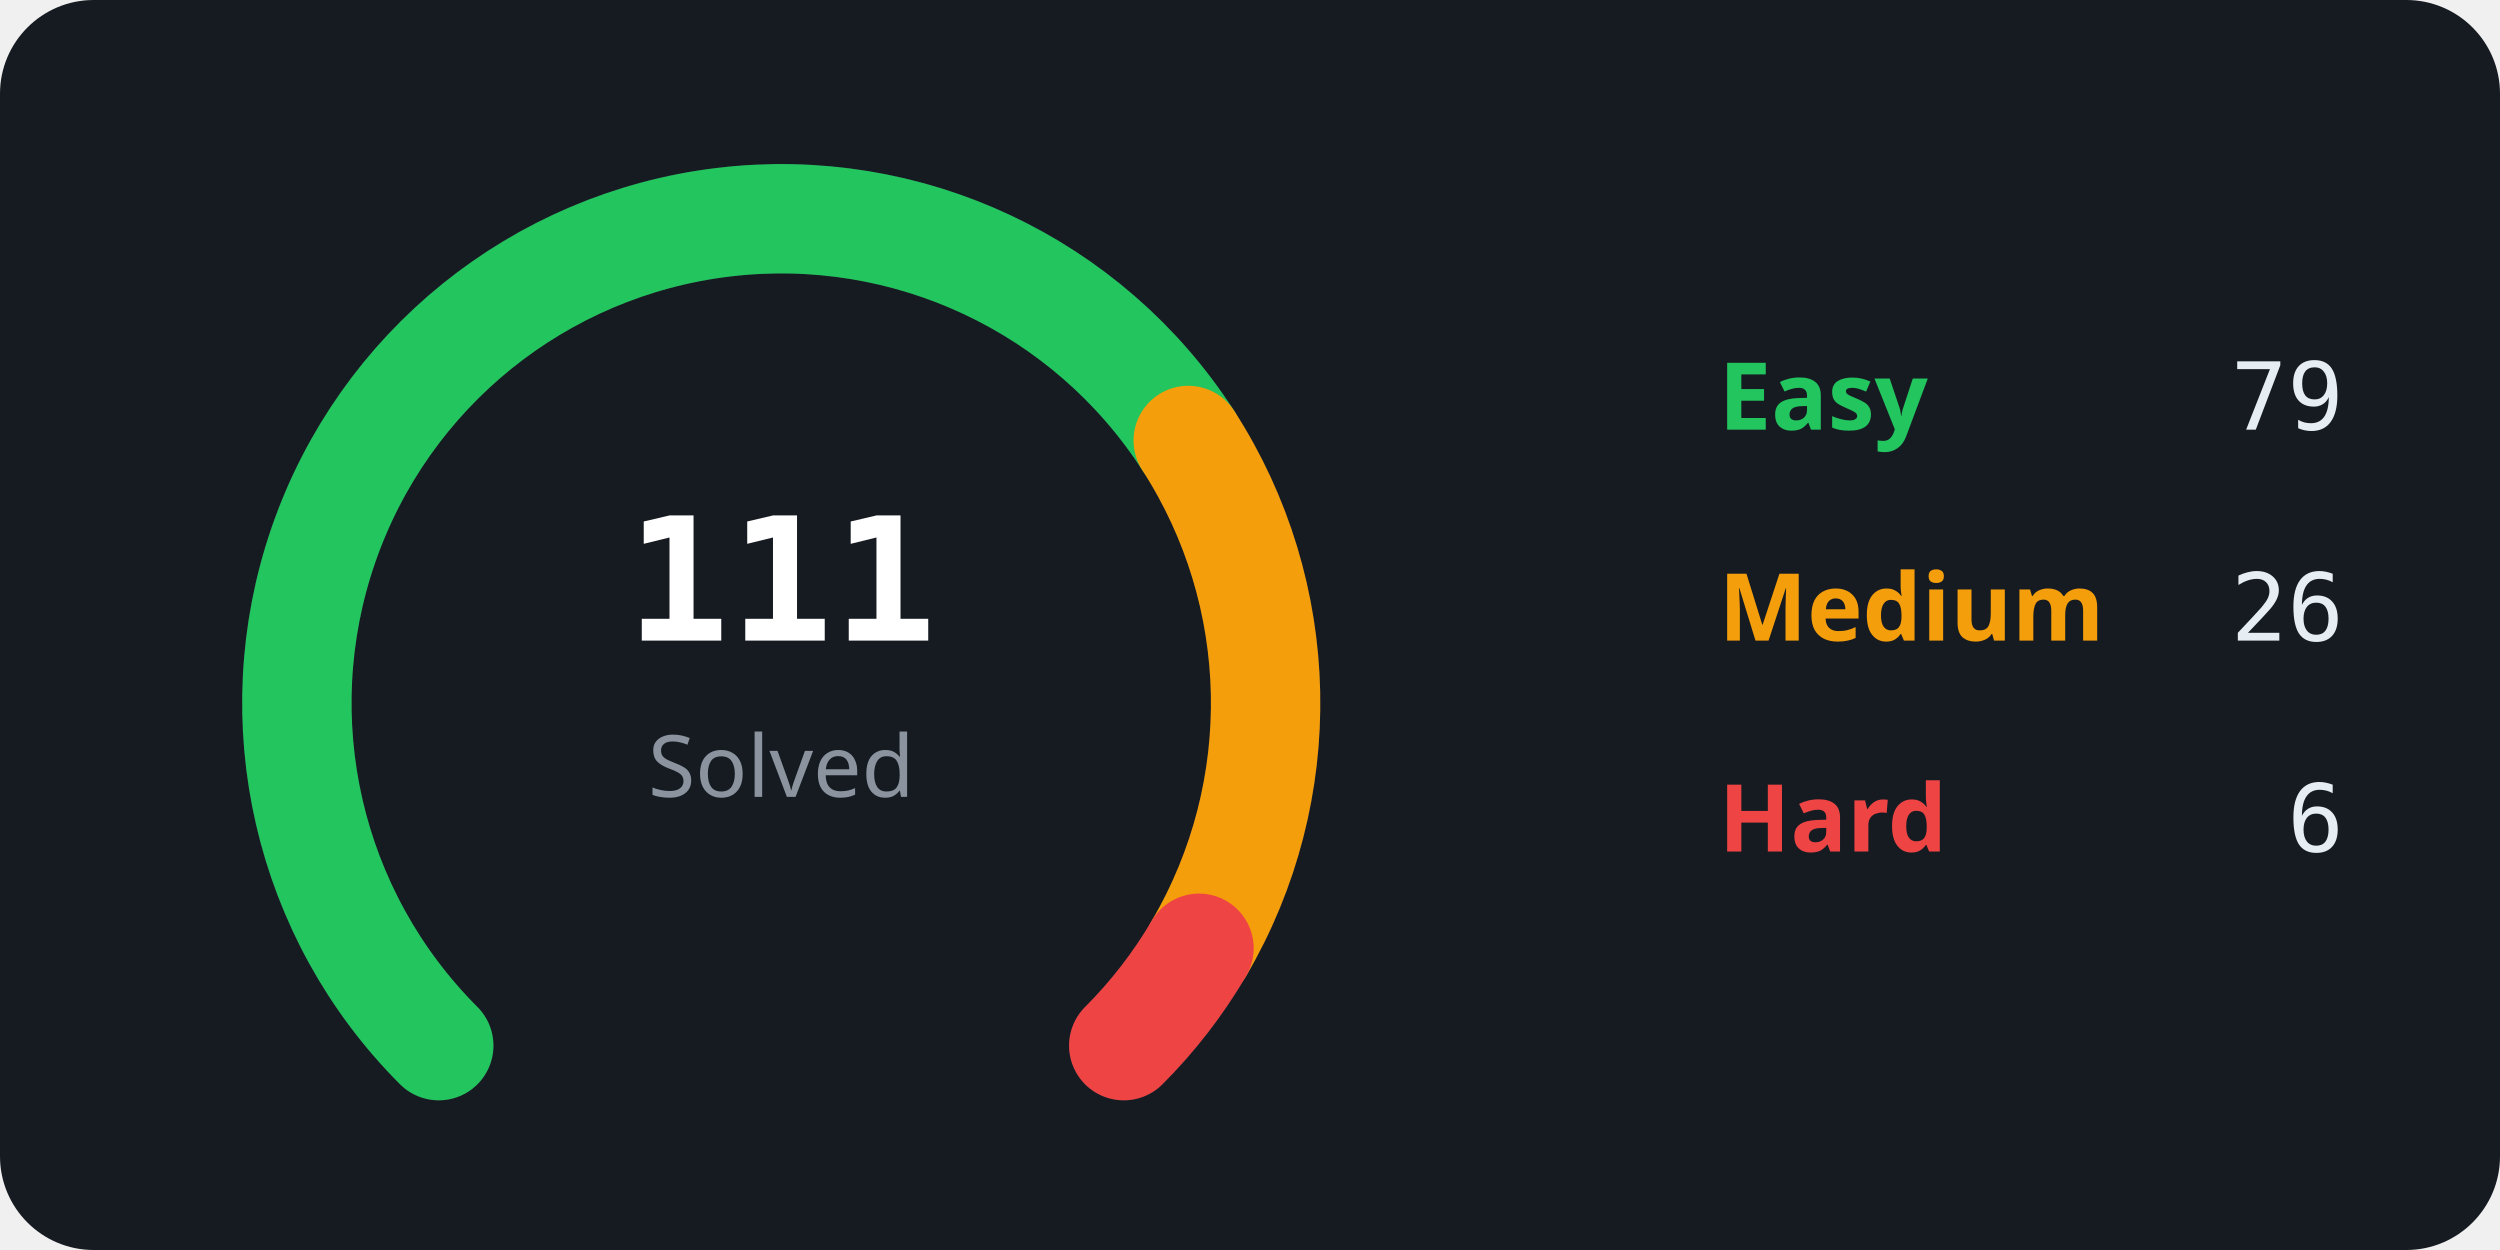
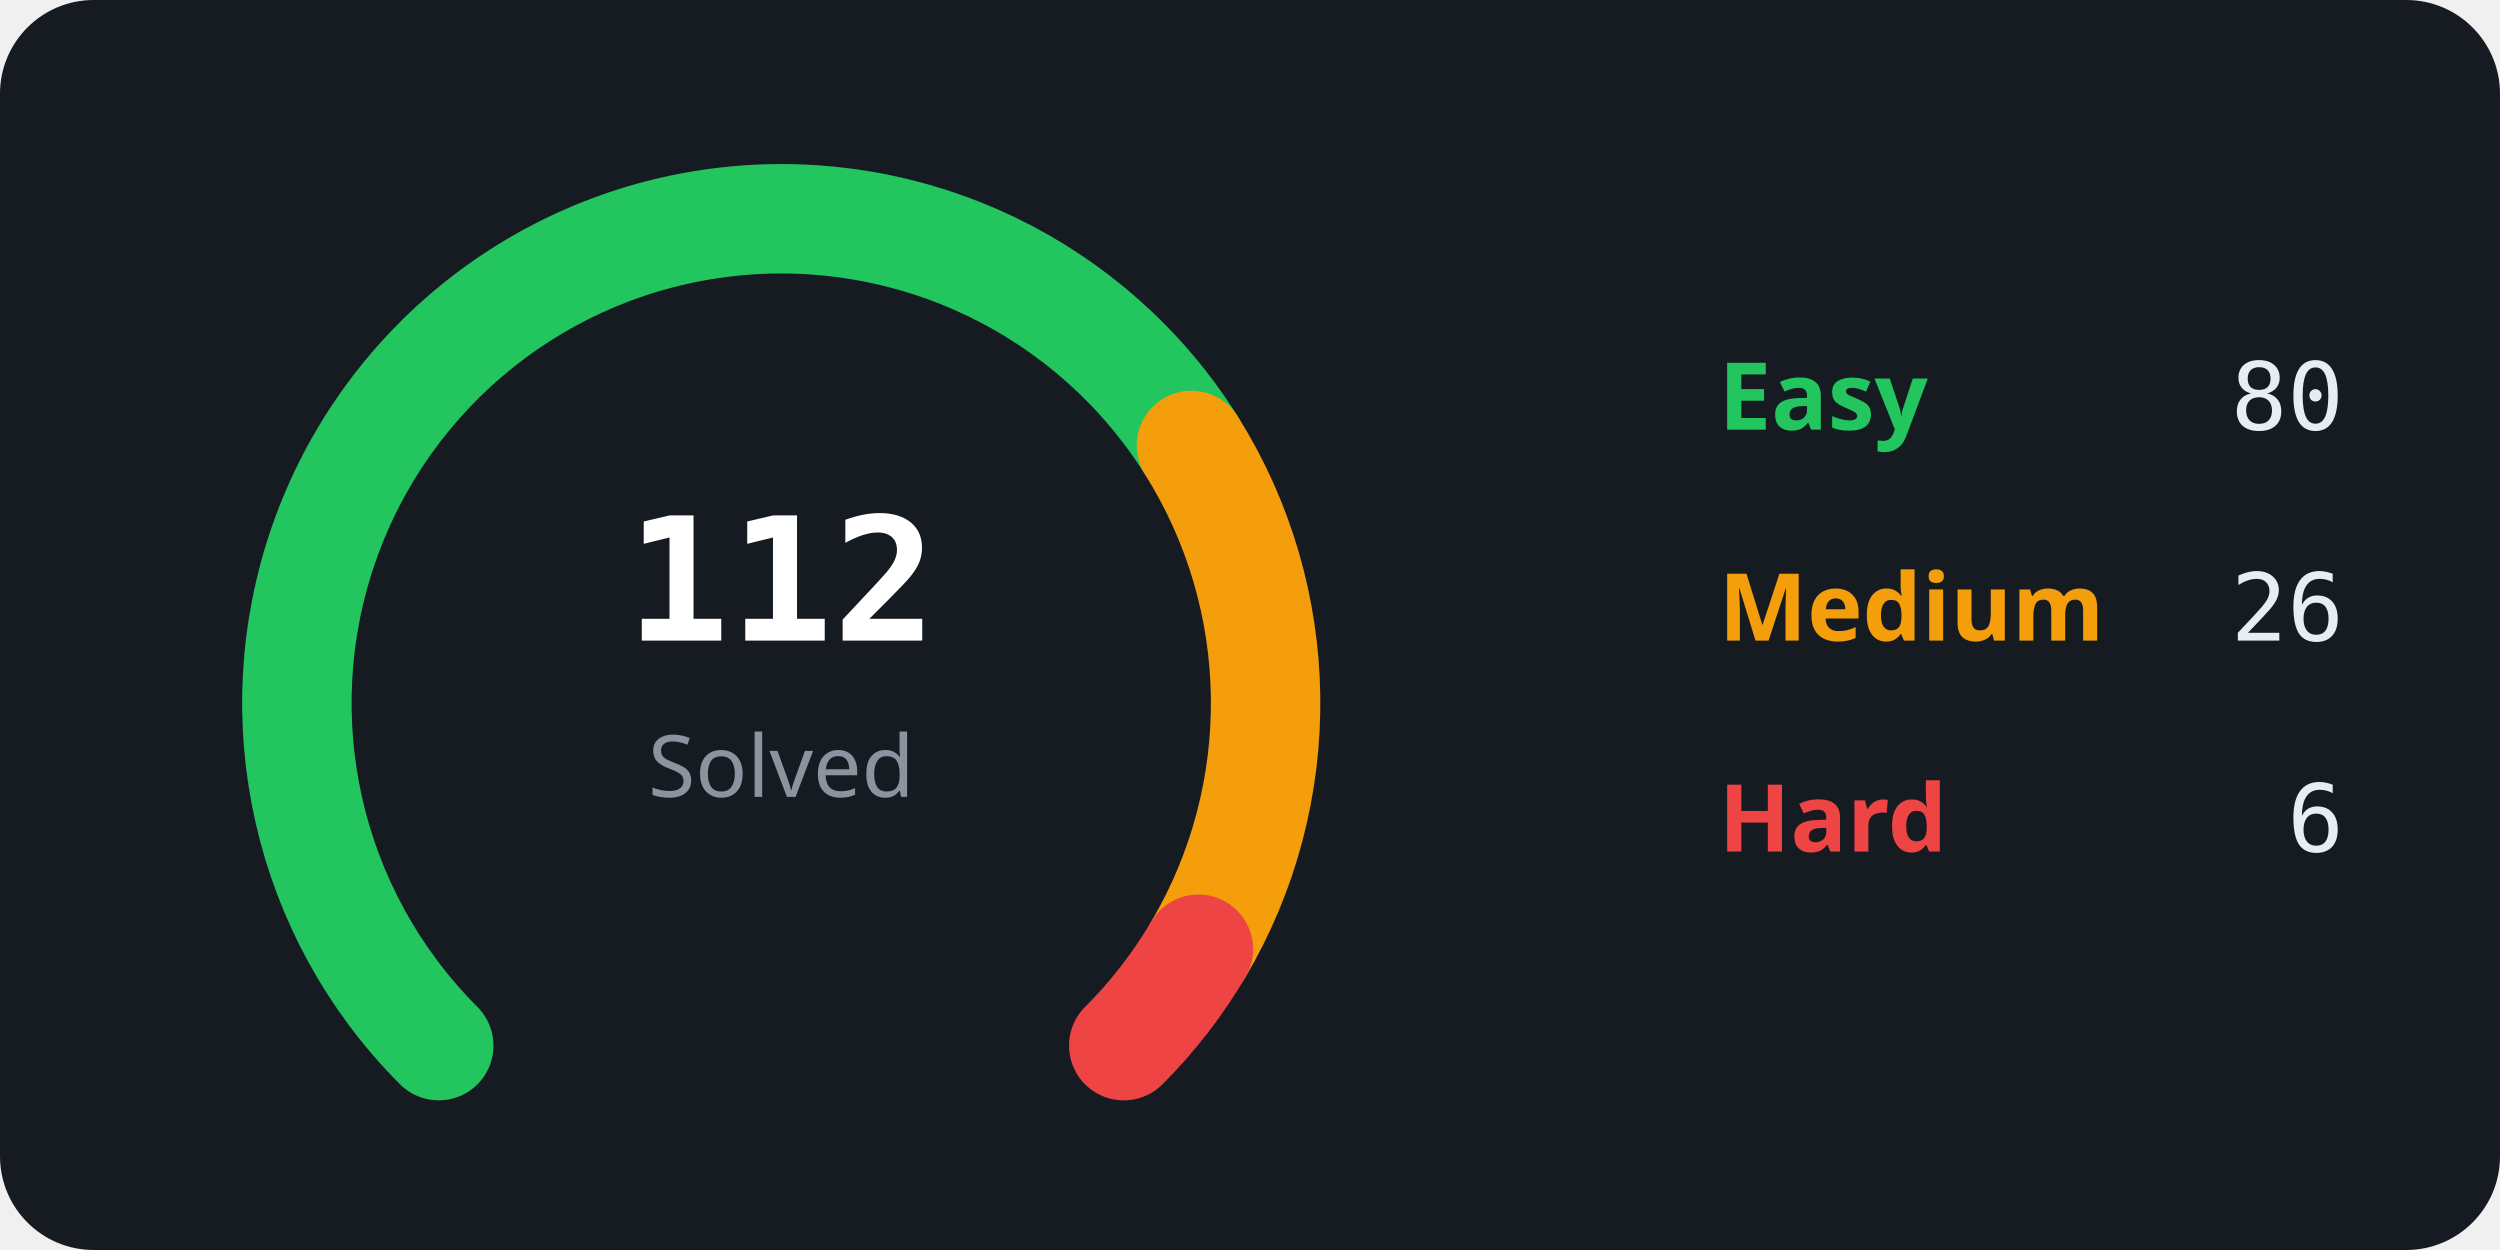
<svg xmlns="http://www.w3.org/2000/svg" width="320" height="160" viewBox="0 0 320 160">
  <rect width="320" height="160" rx="12" fill="#161b22" />
  <path d="M 56.159,133.841 A 62,62 0 1,1 143.841,133.841" stroke="#2d2d3d" stroke-width="14" fill="none" stroke-linecap="round" />
-   <path d="M 56.159,133.841 A 62,62 0 1,1 152.093,56.380" stroke="#22c55e" stroke-width="14" fill="none" stroke-linecap="round" />
-   <path d="M 152.093,56.380 A 62,62 0 0,1 153.473,121.379" stroke="#f59e0b" stroke-width="14" fill="none" stroke-linecap="round" />
-   <path d="M 153.473,121.379 A 62,62 0 0,1 143.841,133.841" stroke="#ef4444" stroke-width="14" fill="none" stroke-linecap="round" />
-   <text x="100" y="82" text-anchor="middle" fill="white" font-size="22" font-weight="bold" font-family="monospace">111</text>
+   <path d="M 56.159,133.841 A 62,62 0 1,1 152.497,57.014" stroke="#22c55e" stroke-width="14" fill="none" stroke-linecap="round" />
+   <path d="M 152.497,57.014 A 62,62 0 0,1 153.401,121.501" stroke="#f59e0b" stroke-width="14" fill="none" stroke-linecap="round" />
+   <path d="M 153.401,121.501 A 62,62 0 0,1 143.841,133.841" stroke="#ef4444" stroke-width="14" fill="none" stroke-linecap="round" />
+   <text x="100" y="82" text-anchor="middle" fill="white" font-size="22" font-weight="bold" font-family="monospace">112</text>
  <text x="100" y="102" text-anchor="middle" fill="#8b949e" font-size="11" font-family="sans-serif">Solved</text>
  <text x="220" y="55" fill="#22c55e" font-size="12" font-weight="bold" font-family="sans-serif">Easy</text>
-   <text x="300" y="55" fill="#e6edf3" font-size="12" font-family="monospace" text-anchor="end">79</text>
+   <text x="300" y="55" fill="#e6edf3" font-size="12" font-family="monospace" text-anchor="end">80</text>
  <text x="220" y="82" fill="#f59e0b" font-size="12" font-weight="bold" font-family="sans-serif">Medium</text>
  <text x="300" y="82" fill="#e6edf3" font-size="12" font-family="monospace" text-anchor="end">26</text>
  <text x="220" y="109" fill="#ef4444" font-size="12" font-weight="bold" font-family="sans-serif">Hard</text>
  <text x="300" y="109" fill="#e6edf3" font-size="12" font-family="monospace" text-anchor="end">6</text>
</svg>
